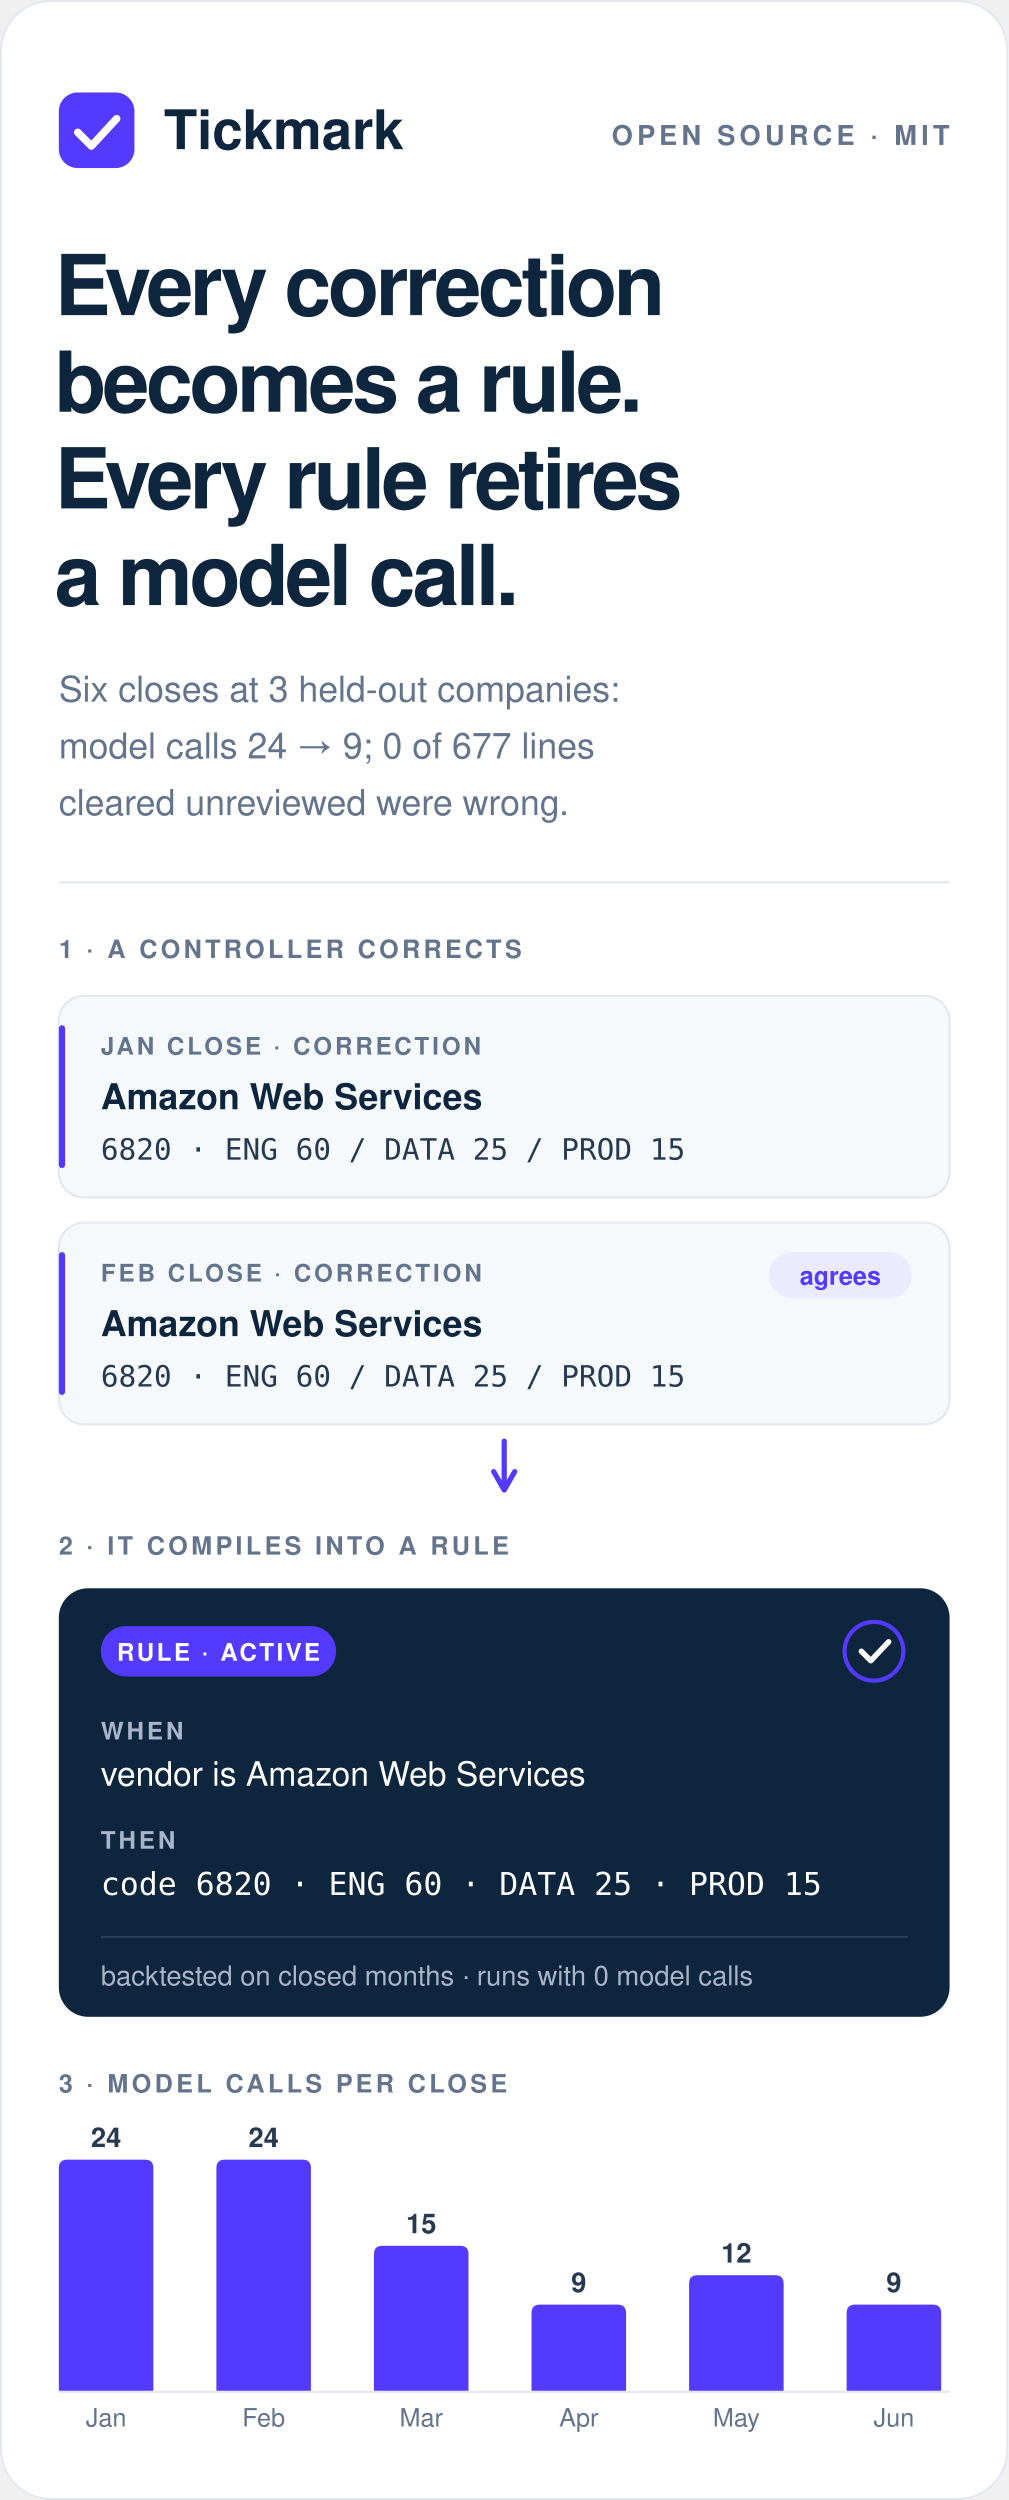
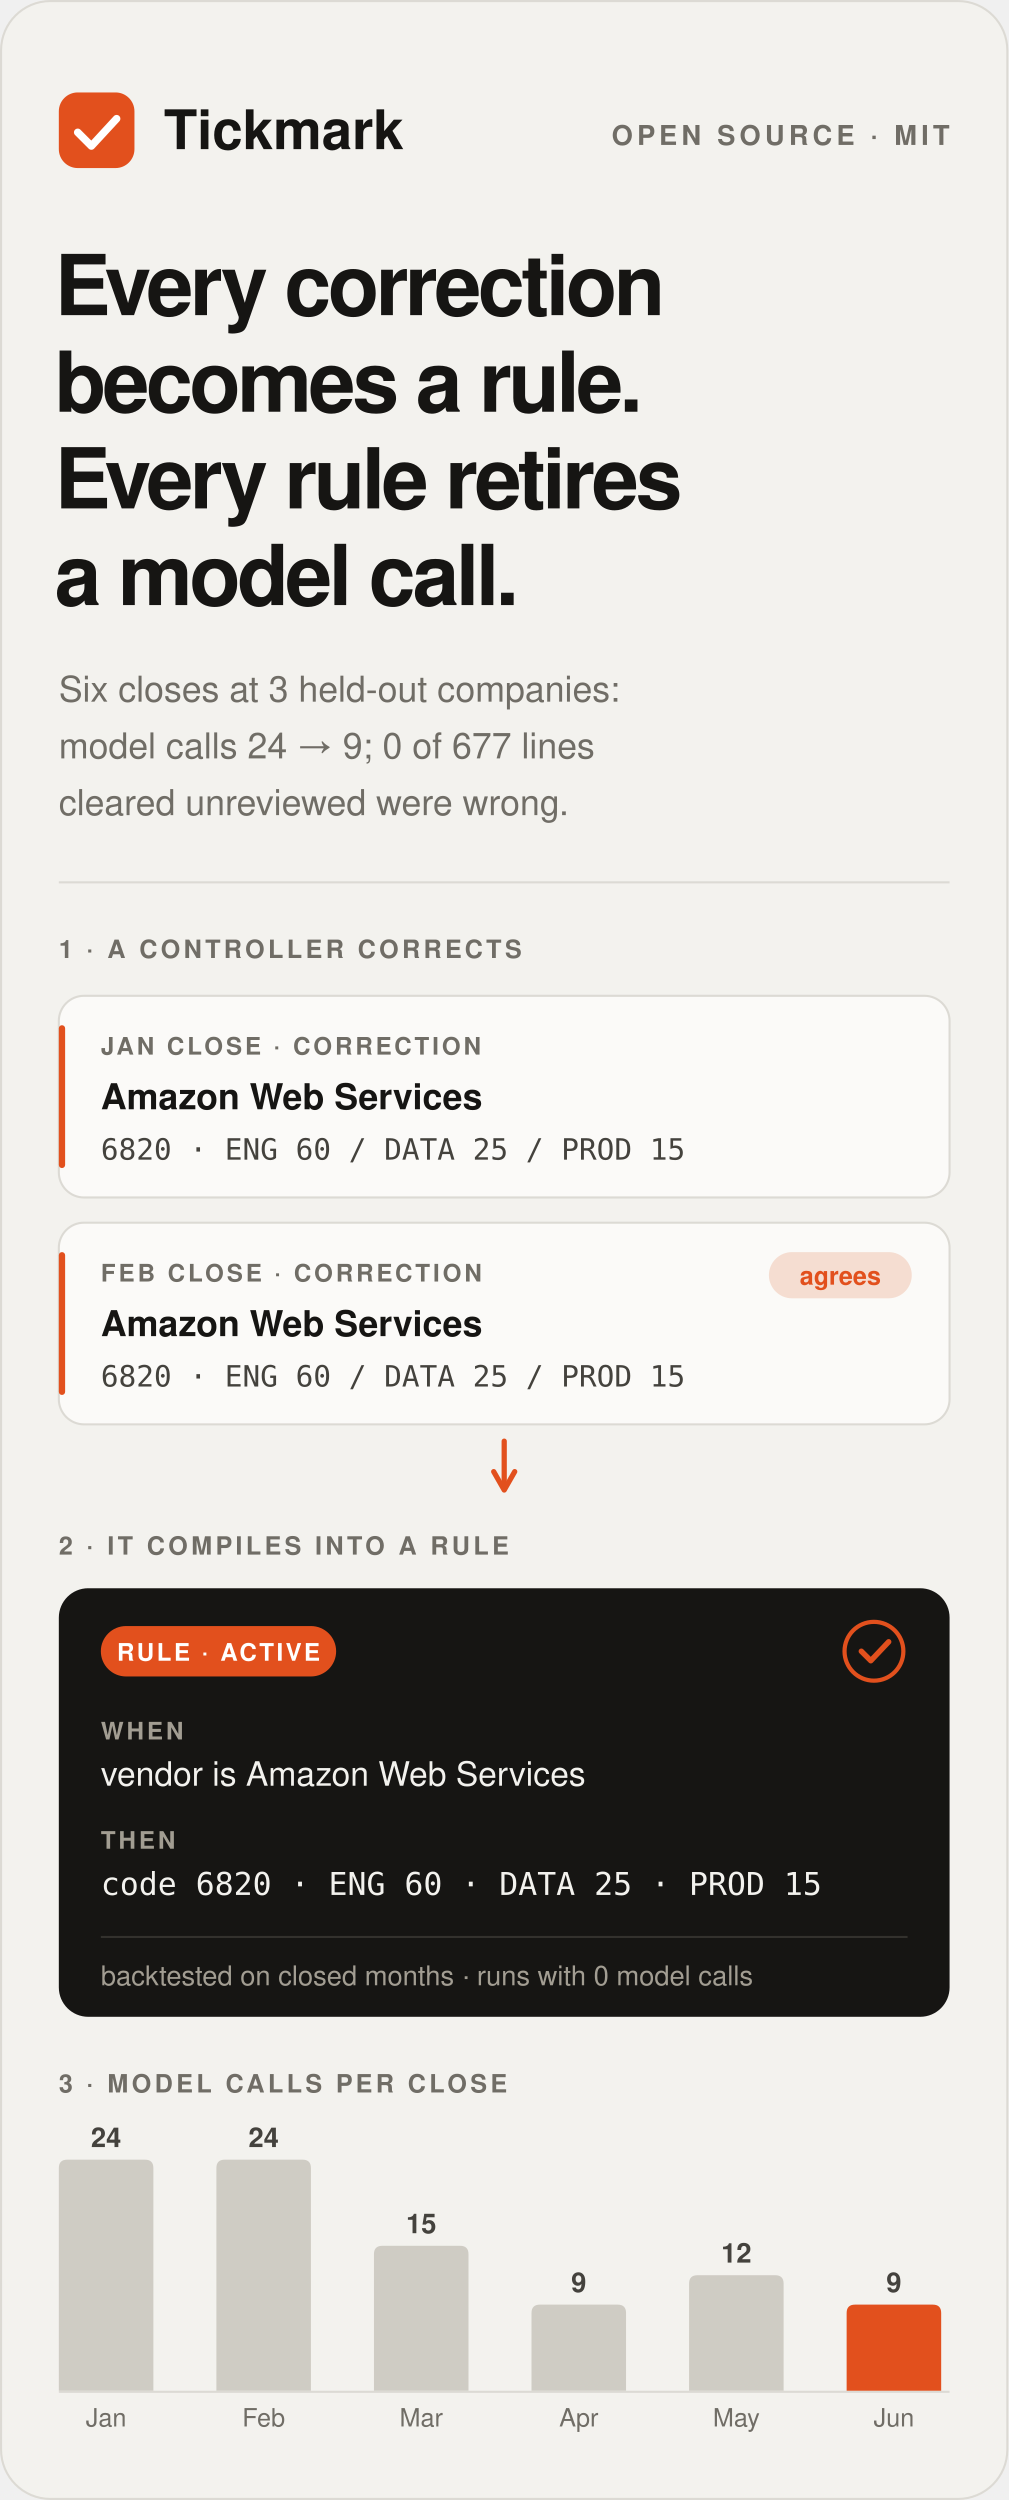
<svg xmlns="http://www.w3.org/2000/svg" width="480" height="1190" viewBox="0 0 480 1190" role="img" aria-labelledby="t d">
  <defs>
    <marker id="head" viewBox="0 0 10 10" refX="7" refY="5" markerWidth="5" markerHeight="5" orient="auto">
-       <path d="M1 1L8 5L1 9" fill="none" stroke="#533afd" stroke-width="2" stroke-linecap="round" stroke-linejoin="round" />
+       <path d="M1 1L8 5L1 9" fill="none" stroke="#e2501d" stroke-width="2" stroke-linecap="round" stroke-linejoin="round" />
    </marker>
  </defs>
  <style>@keyframes card0{0%,1%{opacity:0;transform:translateY(10px)}7%,91%{opacity:1;transform:none}97%,100%{opacity:0;transform:none}}.card0{animation:card0 12s cubic-bezier(.2,.7,.2,1) -9s infinite both}@keyframes card1{0%,9%{opacity:0;transform:translateY(10px)}15%,91%{opacity:1;transform:none}97%,100%{opacity:0;transform:none}}.card1{animation:card1 12s cubic-bezier(.2,.7,.2,1) -9s infinite both}@keyframes arrow{0%,16%{opacity:0;transform:translate(0,0)}22%,91%{opacity:1;transform:none}97%,100%{opacity:0;transform:none}}.arrow{animation:arrow 12s cubic-bezier(.2,.7,.2,1) -9s infinite both}@keyframes rule{0%,22%{opacity:0;transform:scale(.97)}29%,91%{opacity:1;transform:none}97%,100%{opacity:0;transform:none}}.rule{animation:rule 12s cubic-bezier(.2,.7,.2,1) -9s infinite both}.rule{transform-box:fill-box;transform-origin:50% 50%}@keyframes tick{0%,30%{stroke-dashoffset:30}38%,100%{stroke-dashoffset:0}}.tick{stroke-dasharray:30;animation:tick 12s ease-out -9s infinite both}@keyframes b0{0%,38%{opacity:0;transform:scaleY(0)}43%,91%{opacity:1;transform:none}97%,100%{opacity:0;transform:none}}.b0{animation:b0 12s cubic-bezier(.2,.7,.2,1) -9s infinite both}.b0{transform-box:fill-box;transform-origin:50% 100%}@keyframes b1{0%,42%{opacity:0;transform:scaleY(0)}47%,91%{opacity:1;transform:none}97%,100%{opacity:0;transform:none}}.b1{animation:b1 12s cubic-bezier(.2,.7,.2,1) -9s infinite both}.b1{transform-box:fill-box;transform-origin:50% 100%}@keyframes b2{0%,46%{opacity:0;transform:scaleY(0)}51%,91%{opacity:1;transform:none}97%,100%{opacity:0;transform:none}}.b2{animation:b2 12s cubic-bezier(.2,.7,.2,1) -9s infinite both}.b2{transform-box:fill-box;transform-origin:50% 100%}@keyframes b3{0%,50%{opacity:0;transform:scaleY(0)}55%,91%{opacity:1;transform:none}97%,100%{opacity:0;transform:none}}.b3{animation:b3 12s cubic-bezier(.2,.7,.2,1) -9s infinite both}.b3{transform-box:fill-box;transform-origin:50% 100%}@keyframes b4{0%,54%{opacity:0;transform:scaleY(0)}59%,91%{opacity:1;transform:none}97%,100%{opacity:0;transform:none}}.b4{animation:b4 12s cubic-bezier(.2,.7,.2,1) -9s infinite both}.b4{transform-box:fill-box;transform-origin:50% 100%}@keyframes b5{0%,58%{opacity:0;transform:scaleY(0)}63%,91%{opacity:1;transform:none}97%,100%{opacity:0;transform:none}}.b5{animation:b5 12s cubic-bezier(.2,.7,.2,1) -9s infinite both}.b5{transform-box:fill-box;transform-origin:50% 100%}@media (prefers-reduced-motion:reduce){*{animation:none!important}}</style>
  <g font-family="-apple-system, BlinkMacSystemFont, 'Segoe UI', Helvetica, Arial, sans-serif">
-     <rect width="480" height="1190" rx="24" fill="#ffffff" />
-     <rect x="0.5" y="0.5" width="479" height="1189" rx="23.5" fill="none" stroke="#e3e8ee" />
-     <rect x="28" y="44" width="36" height="36" rx="9" fill="#533afd" />
+     <rect width="480" height="1190" rx="24" fill="#f3f2ee" />
+     <rect x="0.5" y="0.5" width="479" height="1189" rx="23.5" fill="none" stroke="#dcdad4" />
+     <rect x="28" y="44" width="36" height="36" rx="9" fill="#e2501d" />
    <path d="M37 63l6.5 6.5l12-13" fill="none" stroke="#fff" stroke-width="3.6" stroke-linecap="round" stroke-linejoin="round" />
-     <text x="78" y="71" font-size="26" fill="#0d253d" font-weight="650">Tickmark</text>
-     <text x="452" y="69" font-size="13" fill="#64748d" text-anchor="end" letter-spacing="2" font-weight="600">OPEN SOURCE · MIT</text>
-     <text x="26" y="150" font-size="40" fill="#0d253d" font-weight="650" letter-spacing="-1.6">Every correction</text>
-     <text x="26" y="196" font-size="40" fill="#0d253d" font-weight="650" letter-spacing="-1.6">becomes a rule.</text>
-     <text x="26" y="242" font-size="40" fill="#0d253d" font-weight="650" letter-spacing="-1.6">Every rule retires</text>
-     <text x="26" y="288" font-size="40" fill="#0d253d" font-weight="650" letter-spacing="-1.6">a model call.</text>
-     <text x="28" y="334" font-size="17" fill="#64748d">Six closes at 3 held-out companies:</text>
-     <text x="28" y="361" font-size="17" fill="#64748d">model calls 24 → 9; 0 of 677 lines</text>
-     <text x="28" y="388" font-size="17" fill="#64748d">cleared unreviewed were wrong.</text>
-     <line x1="28" y1="420" x2="452" y2="420" stroke="#e3e8ee" />
-     <text x="28" y="456" font-size="12" fill="#64748d" letter-spacing="1.6" font-weight="600">1 · A CONTROLLER CORRECTS</text>
-     <text x="28" y="740" font-size="12" fill="#64748d" letter-spacing="1.6" font-weight="600">2 · IT COMPILES INTO A RULE</text>
-     <text x="28" y="996" font-size="12" fill="#64748d" letter-spacing="1.6" font-weight="600">3 · MODEL CALLS PER CLOSE</text>
+     <text x="78" y="71" font-size="26" fill="#161513" font-weight="650">Tickmark</text>
+     <text x="452" y="69" font-size="13" fill="#706d66" text-anchor="end" letter-spacing="2" font-weight="600">OPEN SOURCE · MIT</text>
+     <text x="26" y="150" font-size="40" fill="#161513" font-weight="650" letter-spacing="-1.6">Every correction</text>
+     <text x="26" y="196" font-size="40" fill="#161513" font-weight="650" letter-spacing="-1.6">becomes a rule.</text>
+     <text x="26" y="242" font-size="40" fill="#161513" font-weight="650" letter-spacing="-1.6">Every rule retires</text>
+     <text x="26" y="288" font-size="40" fill="#161513" font-weight="650" letter-spacing="-1.6">a model call.</text>
+     <text x="28" y="334" font-size="17" fill="#706d66">Six closes at 3 held-out companies:</text>
+     <text x="28" y="361" font-size="17" fill="#706d66">model calls 24 → 9; 0 of 677 lines</text>
+     <text x="28" y="388" font-size="17" fill="#706d66">cleared unreviewed were wrong.</text>
+     <line x1="28" y1="420" x2="452" y2="420" stroke="#dcdad4" />
+     <text x="28" y="456" font-size="12" fill="#706d66" letter-spacing="1.6" font-weight="600">1 · A CONTROLLER CORRECTS</text>
+     <text x="28" y="740" font-size="12" fill="#706d66" letter-spacing="1.6" font-weight="600">2 · IT COMPILES INTO A RULE</text>
+     <text x="28" y="996" font-size="12" fill="#706d66" letter-spacing="1.6" font-weight="600">3 · MODEL CALLS PER CLOSE</text>
    <g class="card0">
-       <rect x="28" y="474" width="424" height="96" rx="12" fill="#f6f9fc" stroke="#e3e8ee" />
-       <rect x="28" y="488" width="3" height="68" rx="1.5" fill="#533afd" />
-       <text x="48" y="502" font-size="11.5" fill="#64748d" letter-spacing="1.4" font-weight="600">JAN CLOSE · CORRECTION</text>
-       <text x="48" y="528" font-size="17" fill="#0d253d" font-weight="600">Amazon Web Services</text>
-       <text x="48" y="552" font-size="14" fill="#273951" font-family="ui-monospace, SFMono-Regular, Menlo, Consolas, monospace">6820 · ENG 60 / DATA 25 / PROD 15</text>
+       <rect x="28" y="474" width="424" height="96" rx="12" fill="#fbfaf8" stroke="#dcdad4" />
+       <rect x="28" y="488" width="3" height="68" rx="1.5" fill="#e2501d" />
+       <text x="48" y="502" font-size="11.5" fill="#706d66" letter-spacing="1.4" font-weight="600">JAN CLOSE · CORRECTION</text>
+       <text x="48" y="528" font-size="17" fill="#161513" font-weight="600">Amazon Web Services</text>
+       <text x="48" y="552" font-size="14" fill="#44423d" font-family="ui-monospace, SFMono-Regular, Menlo, Consolas, monospace">6820 · ENG 60 / DATA 25 / PROD 15</text>
    </g>
    <g class="card1">
-       <rect x="28" y="582" width="424" height="96" rx="12" fill="#f6f9fc" stroke="#e3e8ee" />
-       <rect x="28" y="596" width="3" height="68" rx="1.5" fill="#533afd" />
-       <text x="48" y="610" font-size="11.5" fill="#64748d" letter-spacing="1.4" font-weight="600">FEB CLOSE · CORRECTION</text>
-       <text x="48" y="636" font-size="17" fill="#0d253d" font-weight="600">Amazon Web Services</text>
-       <text x="48" y="660" font-size="14" fill="#273951" font-family="ui-monospace, SFMono-Regular, Menlo, Consolas, monospace">6820 · ENG 60 / DATA 25 / PROD 15</text>
+       <rect x="28" y="582" width="424" height="96" rx="12" fill="#fbfaf8" stroke="#dcdad4" />
+       <rect x="28" y="596" width="3" height="68" rx="1.5" fill="#e2501d" />
+       <text x="48" y="610" font-size="11.5" fill="#706d66" letter-spacing="1.4" font-weight="600">FEB CLOSE · CORRECTION</text>
+       <text x="48" y="636" font-size="17" fill="#161513" font-weight="600">Amazon Web Services</text>
+       <text x="48" y="660" font-size="14" fill="#44423d" font-family="ui-monospace, SFMono-Regular, Menlo, Consolas, monospace">6820 · ENG 60 / DATA 25 / PROD 15</text>
      <g>
-         <rect x="366" y="596" width="68" height="22" rx="11" fill="#eceafe" />
-         <text x="400" y="611.5" font-size="12" fill="#533afd" text-anchor="middle" font-weight="600">agrees</text>
+         <rect x="366" y="596" width="68" height="22" rx="11" fill="#f5ddd1" />
+         <text x="400" y="611.5" font-size="12" fill="#e2501d" text-anchor="middle" font-weight="600">agrees</text>
      </g>
    </g>
-     <path class="arrow" d="M240 686V708" stroke="#533afd" stroke-width="2.5" stroke-linecap="round" fill="none" marker-end="url(#head)" />
+     <path class="arrow" d="M240 686V708" stroke="#e2501d" stroke-width="2.5" stroke-linecap="round" fill="none" marker-end="url(#head)" />
    <g class="rule">
-       <rect x="28" y="756" width="424" height="204" rx="14" fill="#0d253d" />
-       <rect x="48" y="774" width="112" height="24" rx="12" fill="#533afd" />
+       <rect x="28" y="756" width="424" height="204" rx="14" fill="#161513" />
+       <rect x="48" y="774" width="112" height="24" rx="12" fill="#e2501d" />
      <text x="104" y="790.5" font-size="11.5" fill="#ffffff" text-anchor="middle" letter-spacing="1.2" font-weight="700">RULE · ACTIVE</text>
-       <circle cx="416" cy="786" r="14" fill="none" stroke="#533afd" stroke-width="2" />
-       <path class="tick" d="M410 786l4.5 4.5l8.5-9" fill="none" stroke="#ffffff" stroke-width="2.6" stroke-linecap="round" stroke-linejoin="round" />
-       <text x="48" y="828" font-size="11.5" fill="#a9b6c9" letter-spacing="1.4" font-weight="600">WHEN</text>
-       <text x="48" y="850" font-size="16" fill="#ffffff">vendor is Amazon Web Services</text>
-       <text x="48" y="880" font-size="11.5" fill="#a9b6c9" letter-spacing="1.4" font-weight="600">THEN</text>
-       <text x="48" y="902" font-size="15" fill="#ffffff" font-family="ui-monospace, SFMono-Regular, Menlo, Consolas, monospace">code 6820 · ENG 60 · DATA 25 · PROD 15</text>
-       <line x1="48" y1="922" x2="432" y2="922" stroke="#26405c" />
-       <text x="48" y="945" font-size="13" fill="#a9b6c9">backtested on closed months · runs with 0 model calls</text>
+       <circle cx="416" cy="786" r="14" fill="none" stroke="#e2501d" stroke-width="2" />
+       <path class="tick" d="M410 786l4.5 4.5l8.5-9" fill="none" stroke="#e2501d" stroke-width="2.6" stroke-linecap="round" stroke-linejoin="round" />
+       <text x="48" y="828" font-size="11.5" fill="#a29d92" letter-spacing="1.4" font-weight="600">WHEN</text>
+       <text x="48" y="850" font-size="16" fill="#f3f2ee">vendor is Amazon Web Services</text>
+       <text x="48" y="880" font-size="11.5" fill="#a29d92" letter-spacing="1.4" font-weight="600">THEN</text>
+       <text x="48" y="902" font-size="15" fill="#f3f2ee" font-family="ui-monospace, SFMono-Regular, Menlo, Consolas, monospace">code 6820 · ENG 60 · DATA 25 · PROD 15</text>
+       <line x1="48" y1="922" x2="432" y2="922" stroke="#33312d" />
+       <text x="48" y="945" font-size="13" fill="#a29d92">backtested on closed months · runs with 0 model calls</text>
    </g>
-     <line x1="28" y1="1138.5" x2="452" y2="1138.5" stroke="#e3e8ee" />
+     <line x1="28" y1="1138.5" x2="452" y2="1138.5" stroke="#dcdad4" />
    <g class="b0">
-       <path d="M28 1138V1032Q28 1028 32 1028H69Q73 1028 73 1032V1138Z" fill="#533afd" />
-       <text x="50.5" y="1022" font-size="13" fill="#273951" text-anchor="middle" font-weight="600">24</text>
+       <path d="M28 1138V1032Q28 1028 32 1028H69Q73 1028 73 1032V1138Z" fill="#cfccc4" />
+       <text x="50.5" y="1022" font-size="13" fill="#44423d" text-anchor="middle" font-weight="600">24</text>
    </g>
-     <text x="50.5" y="1155" font-size="12" fill="#64748d" text-anchor="middle">Jan</text>
+     <text x="50.5" y="1155" font-size="12" fill="#706d66" text-anchor="middle">Jan</text>
    <g class="b1">
-       <path d="M103 1138V1032Q103 1028 107 1028H144Q148 1028 148 1032V1138Z" fill="#533afd" />
-       <text x="125.5" y="1022" font-size="13" fill="#273951" text-anchor="middle" font-weight="600">24</text>
+       <path d="M103 1138V1032Q103 1028 107 1028H144Q148 1028 148 1032V1138Z" fill="#cfccc4" />
+       <text x="125.5" y="1022" font-size="13" fill="#44423d" text-anchor="middle" font-weight="600">24</text>
    </g>
-     <text x="125.5" y="1155" font-size="12" fill="#64748d" text-anchor="middle">Feb</text>
+     <text x="125.5" y="1155" font-size="12" fill="#706d66" text-anchor="middle">Feb</text>
    <g class="b2">
-       <path d="M178 1138V1073Q178 1069 182 1069H219Q223 1069 223 1073V1138Z" fill="#533afd" />
-       <text x="200.5" y="1063" font-size="13" fill="#273951" text-anchor="middle" font-weight="600">15</text>
+       <path d="M178 1138V1073Q178 1069 182 1069H219Q223 1069 223 1073V1138Z" fill="#cfccc4" />
+       <text x="200.5" y="1063" font-size="13" fill="#44423d" text-anchor="middle" font-weight="600">15</text>
    </g>
-     <text x="200.5" y="1155" font-size="12" fill="#64748d" text-anchor="middle">Mar</text>
+     <text x="200.5" y="1155" font-size="12" fill="#706d66" text-anchor="middle">Mar</text>
    <g class="b3">
-       <path d="M253 1138V1101Q253 1097 257 1097H294Q298 1097 298 1101V1138Z" fill="#533afd" />
-       <text x="275.5" y="1091" font-size="13" fill="#273951" text-anchor="middle" font-weight="600">9</text>
+       <path d="M253 1138V1101Q253 1097 257 1097H294Q298 1097 298 1101V1138Z" fill="#cfccc4" />
+       <text x="275.5" y="1091" font-size="13" fill="#44423d" text-anchor="middle" font-weight="600">9</text>
    </g>
-     <text x="275.5" y="1155" font-size="12" fill="#64748d" text-anchor="middle">Apr</text>
+     <text x="275.5" y="1155" font-size="12" fill="#706d66" text-anchor="middle">Apr</text>
    <g class="b4">
-       <path d="M328 1138V1087Q328 1083 332 1083H369Q373 1083 373 1087V1138Z" fill="#533afd" />
-       <text x="350.5" y="1077" font-size="13" fill="#273951" text-anchor="middle" font-weight="600">12</text>
+       <path d="M328 1138V1087Q328 1083 332 1083H369Q373 1083 373 1087V1138Z" fill="#cfccc4" />
+       <text x="350.5" y="1077" font-size="13" fill="#44423d" text-anchor="middle" font-weight="600">12</text>
    </g>
-     <text x="350.5" y="1155" font-size="12" fill="#64748d" text-anchor="middle">May</text>
+     <text x="350.5" y="1155" font-size="12" fill="#706d66" text-anchor="middle">May</text>
    <g class="b5">
-       <path d="M403 1138V1101Q403 1097 407 1097H444Q448 1097 448 1101V1138Z" fill="#533afd" />
-       <text x="425.5" y="1091" font-size="13" fill="#273951" text-anchor="middle" font-weight="600">9</text>
+       <path d="M403 1138V1101Q403 1097 407 1097H444Q448 1097 448 1101V1138Z" fill="#e2501d" />
+       <text x="425.5" y="1091" font-size="13" fill="#44423d" text-anchor="middle" font-weight="600">9</text>
    </g>
-     <text x="425.5" y="1155" font-size="12" fill="#64748d" text-anchor="middle">Jun</text>
+     <text x="425.5" y="1155" font-size="12" fill="#706d66" text-anchor="middle">Jun</text>
  </g>
</svg>
